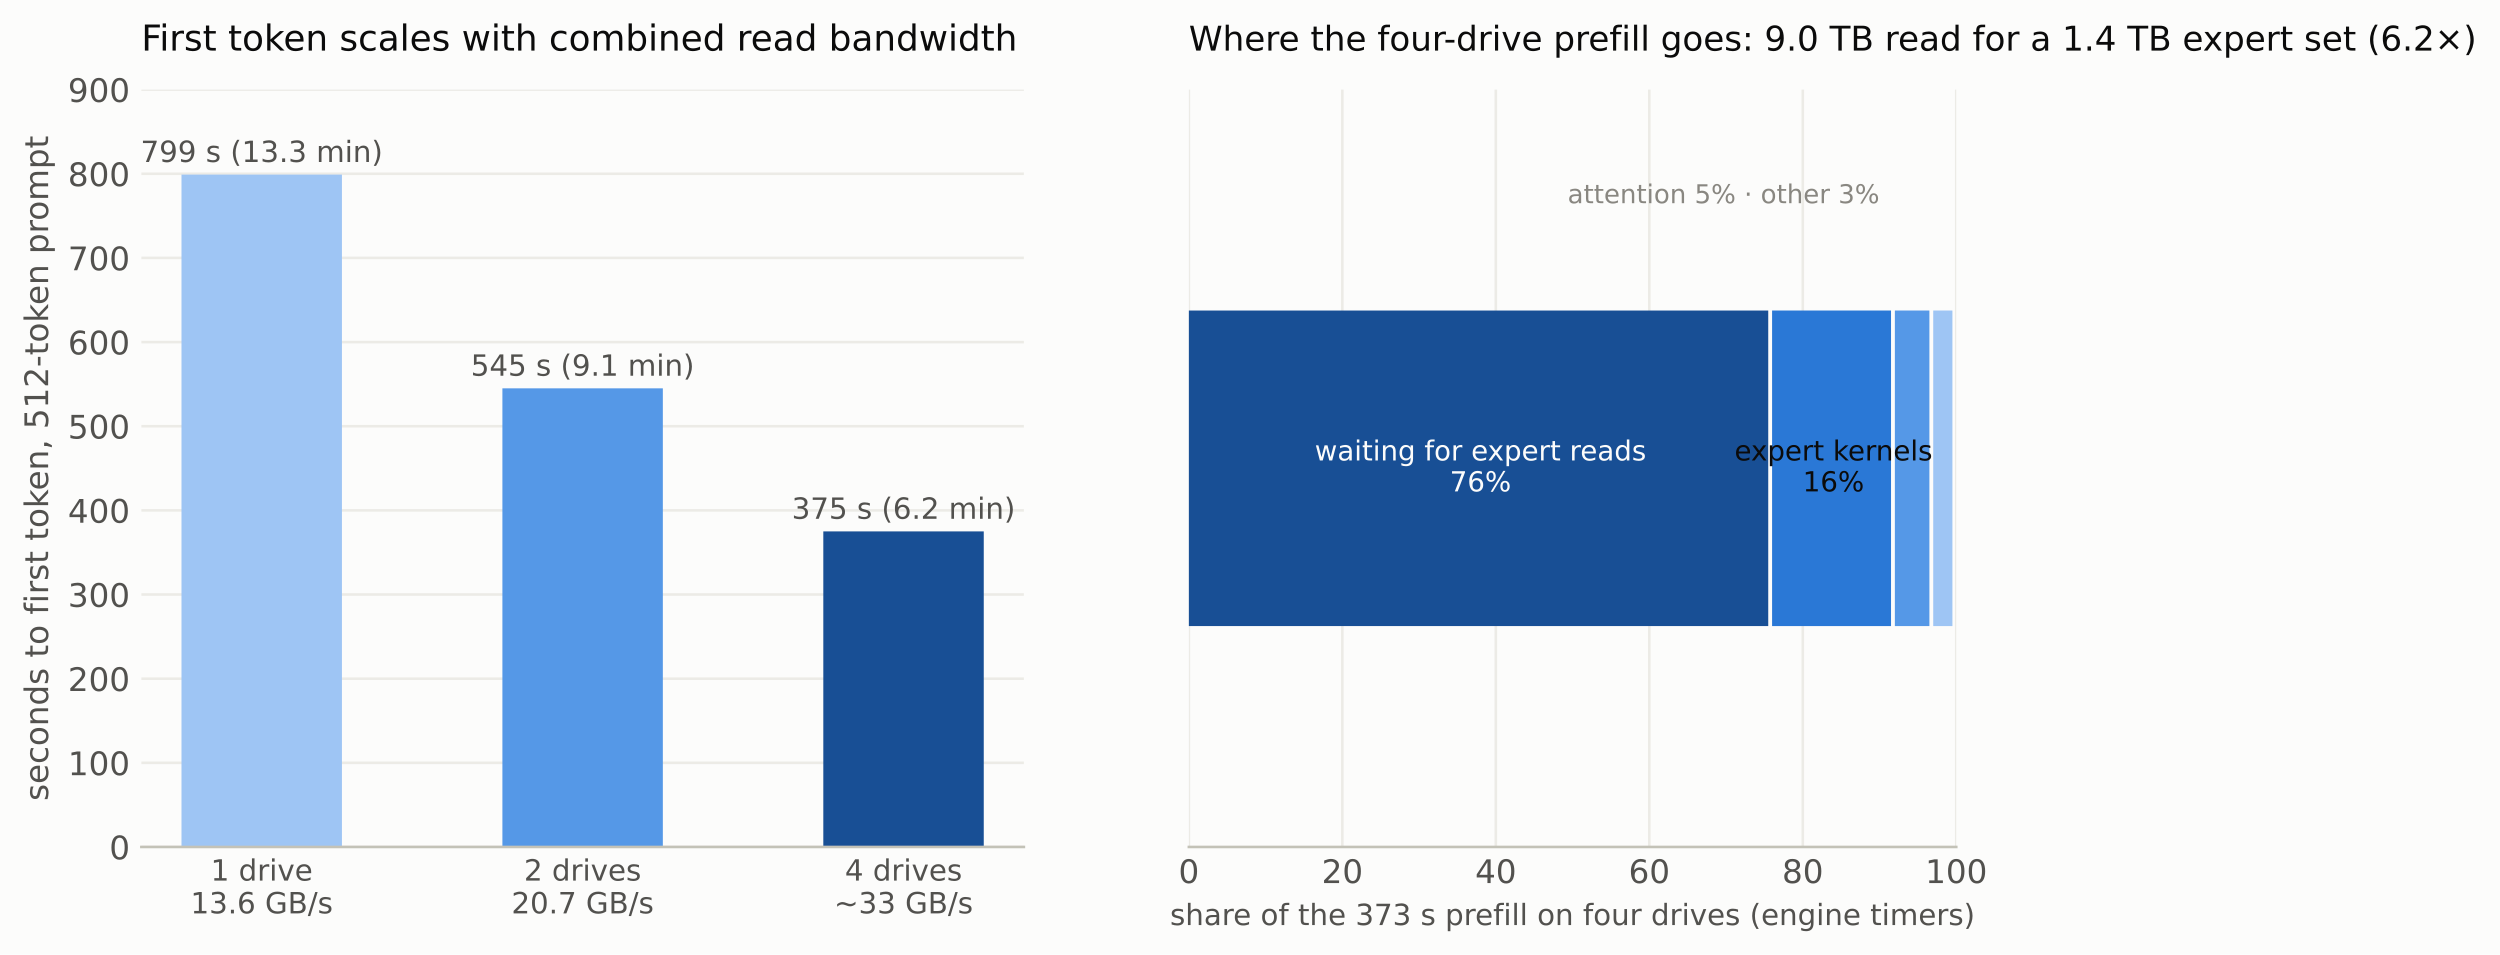
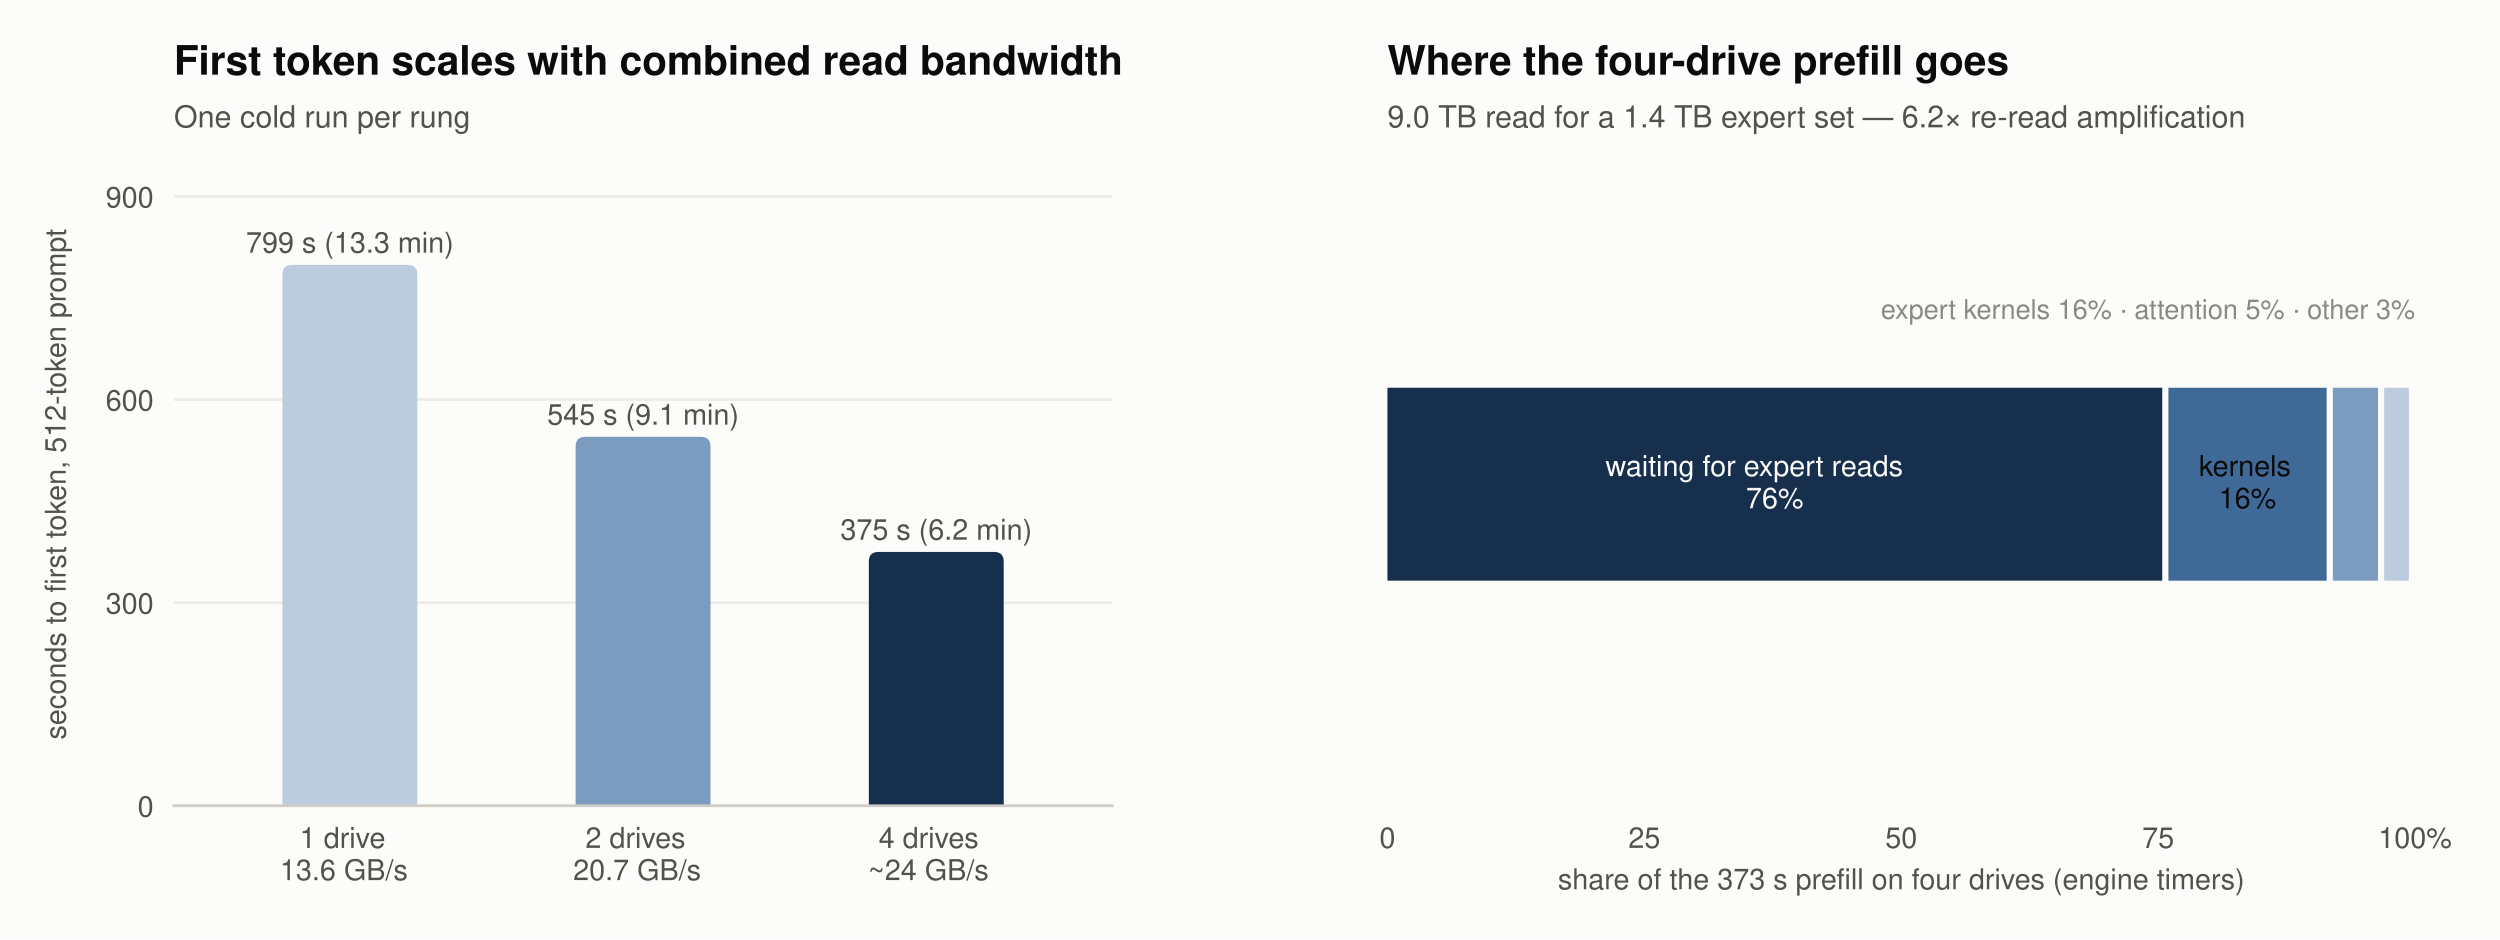
- <svg xmlns="http://www.w3.org/2000/svg" width="768.644pt" height="293.495pt" viewBox="0 0 768.644 293.495" version="1.1">
+ <svg xmlns="http://www.w3.org/2000/svg" width="738.921pt" height="277.571pt" viewBox="0 0 738.921 277.571" version="1.1">
  <defs>
    <style type="text/css">*{stroke-linejoin: round; stroke-linecap: butt}</style>
  </defs>
  <g id="figure_1">
    <g id="patch_1">
-       <path d="M 0 293.495  L 768.644 293.495  L 768.644 0  L 0 0  z " style="fill: #fcfcfb" />
+       <path d="M 0 277.571  L 738.921 277.571  L 738.921 0  L 0 0  z " style="fill: #fcfcfb" />
    </g>
    <g id="axes_1">
      <g id="patch_2">
-         <path d="M 43.466 260.406  L 314.798 260.406  L 314.798 27.558  L 43.466 27.558  z " style="fill: #fcfcfb" />
+         <path d="M 51.411 238.158  L 328.731 238.158  L 328.731 48.078  L 51.411 48.078  z " style="fill: #fcfcfb" />
      </g>
      <g id="matplotlib.axis_1">
        <g id="xtick_1">
          <g id="line2d_1" />
          <g id="text_1">
-             <text style="font-size: 9px; font-family: 'DejaVu Sans'; fill: #52514e" transform="translate(64.78293 270.7449)">1 drive</text>
-             <text style="font-size: 9px; font-family: 'DejaVu Sans'; fill: #52514e" transform="translate(58.58137 280.8229)">13.6 GB/s</text>
+             <text style="font-size: 8.5px; font-family: -apple-system, BlinkMacSystemFont, 'Segoe UI', Helvetica, Arial, sans-serif; fill: #52514e" transform="translate(88.59714 250.6168)">1 drive</text>
+             <text style="font-size: 8.5px; font-family: -apple-system, BlinkMacSystemFont, 'Segoe UI', Helvetica, Arial, sans-serif; fill: #52514e" transform="translate(82.74011 260.1349)">13.6 GB/s</text>
          </g>
        </g>
        <g id="xtick_2">
          <g id="line2d_2" />
          <g id="text_2">
-             <text style="font-size: 9px; font-family: 'DejaVu Sans'; fill: #52514e" transform="translate(161.1049 270.7449)">2 drives</text>
-             <text style="font-size: 9px; font-family: 'DejaVu Sans'; fill: #52514e" transform="translate(157.2475 280.8229)">20.7 GB/s</text>
+             <text style="font-size: 8.5px; font-family: -apple-system, BlinkMacSystemFont, 'Segoe UI', Helvetica, Arial, sans-serif; fill: #52514e" transform="translate(173.0458 250.6168)">2 drives</text>
+             <text style="font-size: 8.5px; font-family: -apple-system, BlinkMacSystemFont, 'Segoe UI', Helvetica, Arial, sans-serif; fill: #52514e" transform="translate(169.4028 260.1349)">20.7 GB/s</text>
          </g>
        </g>
        <g id="xtick_3">
          <g id="line2d_3" />
          <g id="text_3">
-             <text style="font-size: 9px; font-family: 'DejaVu Sans'; fill: #52514e" transform="translate(259.771 270.7449)">4 drives</text>
-             <text style="font-size: 9px; font-family: 'DejaVu Sans'; fill: #52514e" transform="translate(256.4361 280.8229)">~33 GB/s</text>
+             <text style="font-size: 8.5px; font-family: -apple-system, BlinkMacSystemFont, 'Segoe UI', Helvetica, Arial, sans-serif; fill: #52514e" transform="translate(259.7085 250.6168)">4 drives</text>
+             <text style="font-size: 8.5px; font-family: -apple-system, BlinkMacSystemFont, 'Segoe UI', Helvetica, Arial, sans-serif; fill: #52514e" transform="translate(256.5589 260.1349)">~24 GB/s</text>
          </g>
        </g>
      </g>
      <g id="matplotlib.axis_2">
        <g id="ytick_1">
          <g id="line2d_4">
-             <path d="M 43.466 260.406  L 314.798 260.406  " clip-path="url(#pa0f007d562)" style="fill: none; stroke: #ecebe6; stroke-width: 0.8; stroke-linecap: square" />
+             <path d="M 51.411 238.158  L 328.731 238.158  " clip-path="url(#pa75826f769)" style="fill: none; stroke: #eceae4; stroke-width: 0.7; stroke-linecap: square" />
          </g>
          <g id="line2d_5" />
          <g id="text_4">
-             <text style="font-size: 10px; font-family: 'DejaVu Sans'; text-anchor: end; fill: #52514e" x="39.966" y="264.205" transform="rotate(-0 39.96563 264.2055)">0</text>
+             <text style="font-size: 8.5px; font-family: -apple-system, BlinkMacSystemFont, 'Segoe UI', Helvetica, Arial, sans-serif; text-anchor: end; fill: #52514e" x="45.411" y="241.387" transform="rotate(-0 45.41078 241.3875)">0</text>
          </g>
        </g>
        <g id="ytick_2">
          <g id="line2d_6">
-             <path d="M 43.466 234.534  L 314.798 234.534  " clip-path="url(#pa0f007d562)" style="fill: none; stroke: #ecebe6; stroke-width: 0.8; stroke-linecap: square" />
+             <path d="M 51.411 178.133  L 328.731 178.133  " clip-path="url(#pa75826f769)" style="fill: none; stroke: #eceae4; stroke-width: 0.7; stroke-linecap: square" />
          </g>
          <g id="line2d_7" />
          <g id="text_5">
-             <text style="font-size: 10px; font-family: 'DejaVu Sans'; text-anchor: end; fill: #52514e" x="39.966" y="238.333" transform="rotate(-0 39.96563 238.3335)">100</text>
+             <text style="font-size: 8.5px; font-family: -apple-system, BlinkMacSystemFont, 'Segoe UI', Helvetica, Arial, sans-serif; text-anchor: end; fill: #52514e" x="45.411" y="181.362" transform="rotate(-0 45.41078 181.3622)">300</text>
          </g>
        </g>
        <g id="ytick_3">
          <g id="line2d_8">
-             <path d="M 43.466 208.662  L 314.798 208.662  " clip-path="url(#pa0f007d562)" style="fill: none; stroke: #ecebe6; stroke-width: 0.8; stroke-linecap: square" />
+             <path d="M 51.411 118.108  L 328.731 118.108  " clip-path="url(#pa75826f769)" style="fill: none; stroke: #eceae4; stroke-width: 0.7; stroke-linecap: square" />
          </g>
          <g id="line2d_9" />
          <g id="text_6">
-             <text style="font-size: 10px; font-family: 'DejaVu Sans'; text-anchor: end; fill: #52514e" x="39.966" y="212.462" transform="rotate(-0 39.96563 212.4615)">200</text>
+             <text style="font-size: 8.5px; font-family: -apple-system, BlinkMacSystemFont, 'Segoe UI', Helvetica, Arial, sans-serif; text-anchor: end; fill: #52514e" x="45.411" y="121.337" transform="rotate(-0 45.41078 121.3369)">600</text>
          </g>
        </g>
        <g id="ytick_4">
          <g id="line2d_10">
-             <path d="M 43.466 182.79  L 314.798 182.79  " clip-path="url(#pa0f007d562)" style="fill: none; stroke: #ecebe6; stroke-width: 0.8; stroke-linecap: square" />
+             <path d="M 51.411 58.082  L 328.731 58.082  " clip-path="url(#pa75826f769)" style="fill: none; stroke: #eceae4; stroke-width: 0.7; stroke-linecap: square" />
          </g>
          <g id="line2d_11" />
          <g id="text_7">
-             <text style="font-size: 10px; font-family: 'DejaVu Sans'; text-anchor: end; fill: #52514e" x="39.966" y="186.589" transform="rotate(-0 39.96563 186.5895)">300</text>
+             <text style="font-size: 8.5px; font-family: -apple-system, BlinkMacSystemFont, 'Segoe UI', Helvetica, Arial, sans-serif; text-anchor: end; fill: #52514e" x="45.411" y="61.312" transform="rotate(-0 45.41078 61.31167)">900</text>
          </g>
        </g>
-         <g id="ytick_5">
-           <g id="line2d_12">
-             <path d="M 43.466 156.918  L 314.798 156.918  " clip-path="url(#pa0f007d562)" style="fill: none; stroke: #ecebe6; stroke-width: 0.8; stroke-linecap: square" />
-           </g>
-           <g id="line2d_13" />
-           <g id="text_8">
-             <text style="font-size: 10px; font-family: 'DejaVu Sans'; text-anchor: end; fill: #52514e" x="39.966" y="160.718" transform="rotate(-0 39.96563 160.7175)">400</text>
-           </g>
-         </g>
-         <g id="ytick_6">
-           <g id="line2d_14">
-             <path d="M 43.466 131.046  L 314.798 131.046  " clip-path="url(#pa0f007d562)" style="fill: none; stroke: #ecebe6; stroke-width: 0.8; stroke-linecap: square" />
-           </g>
-           <g id="line2d_15" />
-           <g id="text_9">
-             <text style="font-size: 10px; font-family: 'DejaVu Sans'; text-anchor: end; fill: #52514e" x="39.966" y="134.845" transform="rotate(-0 39.96563 134.8455)">500</text>
-           </g>
-         </g>
-         <g id="ytick_7">
-           <g id="line2d_16">
-             <path d="M 43.466 105.174  L 314.798 105.174  " clip-path="url(#pa0f007d562)" style="fill: none; stroke: #ecebe6; stroke-width: 0.8; stroke-linecap: square" />
-           </g>
-           <g id="line2d_17" />
-           <g id="text_10">
-             <text style="font-size: 10px; font-family: 'DejaVu Sans'; text-anchor: end; fill: #52514e" x="39.966" y="108.974" transform="rotate(-0 39.96563 108.9735)">600</text>
-           </g>
-         </g>
-         <g id="ytick_8">
-           <g id="line2d_18">
-             <path d="M 43.466 79.302  L 314.798 79.302  " clip-path="url(#pa0f007d562)" style="fill: none; stroke: #ecebe6; stroke-width: 0.8; stroke-linecap: square" />
-           </g>
-           <g id="line2d_19" />
-           <g id="text_11">
-             <text style="font-size: 10px; font-family: 'DejaVu Sans'; text-anchor: end; fill: #52514e" x="39.966" y="83.102" transform="rotate(-0 39.96563 83.1015)">700</text>
-           </g>
-         </g>
-         <g id="ytick_9">
-           <g id="line2d_20">
-             <path d="M 43.466 53.43  L 314.798 53.43  " clip-path="url(#pa0f007d562)" style="fill: none; stroke: #ecebe6; stroke-width: 0.8; stroke-linecap: square" />
-           </g>
-           <g id="line2d_21" />
-           <g id="text_12">
-             <text style="font-size: 10px; font-family: 'DejaVu Sans'; text-anchor: end; fill: #52514e" x="39.966" y="57.23" transform="rotate(-0 39.96563 57.2295)">800</text>
-           </g>
-         </g>
-         <g id="ytick_10">
-           <g id="line2d_22">
-             <path d="M 43.466 27.558  L 314.798 27.558  " clip-path="url(#pa0f007d562)" style="fill: none; stroke: #ecebe6; stroke-width: 0.8; stroke-linecap: square" />
-           </g>
-           <g id="line2d_23" />
-           <g id="text_13">
-             <text style="font-size: 10px; font-family: 'DejaVu Sans'; text-anchor: end; fill: #52514e" x="39.966" y="31.358" transform="rotate(-0 39.96563 31.3575)">900</text>
-           </g>
-         </g>
-         <g id="text_14">
-           <text style="font-size: 10px; font-family: 'DejaVu Sans'; text-anchor: middle; fill: #52514e" x="14.798" y="143.982" transform="rotate(-90 14.79844 143.9823)">seconds to first token, 512-token prompt</text>
+         <g id="text_8">
+           <text style="font-size: 8.5px; font-family: -apple-system, BlinkMacSystemFont, 'Segoe UI', Helvetica, Arial, sans-serif; text-anchor: middle; fill: #52514e" x="19.419" y="143.118" transform="rotate(-90 19.41867 143.1181)">seconds to first token, 512-token prompt</text>
        </g>
      </g>
      <g id="patch_3">
-         <path d="M 55.799 260.406  L 105.132 260.406  L 105.132 53.689  L 55.799 53.689  z " clip-path="url(#pa0f007d562)" style="fill: #9ec5f4" />
+         <path d="M 86.356 398.025  L 120.461 398.025  Q 123.341 398.025 123.341 395.145  L 123.341 81.171  Q 123.341 78.291 120.461 78.291  L 86.356 78.291  Q 83.476 78.291 83.476 81.171  L 83.476 395.145  Q 83.476 398.025 86.356 398.025  z " clip-path="url(#p208f1fe7e0)" style="fill: #bccbdd" />
      </g>
      <g id="patch_4">
-         <path d="M 154.465 260.406  L 203.798 260.406  L 203.798 119.404  L 154.465 119.404  z " clip-path="url(#pa0f007d562)" style="fill: #5598e7" />
+         <path d="M 173.019 347.204  L 207.123 347.204  Q 210.003 347.204 210.003 344.324  L 210.003 131.992  Q 210.003 129.112 207.123 129.112  L 173.019 129.112  Q 170.139 129.112 170.139 131.992  L 170.139 344.324  Q 170.139 347.204 173.019 347.204  z " clip-path="url(#pce74ad6ba3)" style="fill: #7c9cbf" />
      </g>
      <g id="patch_5">
-         <path d="M 253.131 260.406  L 302.464 260.406  L 302.464 163.386  L 253.131 163.386  z " clip-path="url(#pa0f007d562)" style="fill: #184f95" />
+         <path d="M 259.681 313.19  L 293.786 313.19  Q 296.666 313.19 296.666 310.31  L 296.666 166.007  Q 296.666 163.127 293.786 163.127  L 259.681 163.127  Q 256.801 163.127 256.801 166.007  L 256.801 310.31  Q 256.801 313.19 259.681 313.19  z " clip-path="url(#p77eb15d235)" style="fill: #152f4d" />
      </g>
      <g id="patch_6">
-         <path d="M 43.466 260.406  L 314.798 260.406  " style="fill: none; stroke: #c3c2b7; stroke-width: 0.8; stroke-linejoin: miter; stroke-linecap: square" />
+         <path d="M 51.411 238.158  L 328.731 238.158  " style="fill: none; stroke: #cfcdc5; stroke-width: 0.8; stroke-linejoin: miter; stroke-linecap: square" />
      </g>
-       <g id="text_15">
-         <text style="font-size: 9px; font-family: 'DejaVu Sans'; text-anchor: middle; fill: #52514e" x="80.465" y="49.808" transform="rotate(-0 80.46543 49.8082)">799 s  (13.3 min)</text>
+       <g id="text_9">
+         <text style="font-size: 8.5px; font-family: -apple-system, BlinkMacSystemFont, 'Segoe UI', Helvetica, Arial, sans-serif; text-anchor: middle; fill: #52514e" x="103.408" y="74.689" transform="rotate(-0 103.4084 74.68932)">799 s  (13.3 min)</text>
      </g>
-       <g id="text_16">
-         <text style="font-size: 9px; font-family: 'DejaVu Sans'; text-anchor: middle; fill: #52514e" x="179.132" y="115.523" transform="rotate(-0 179.1316 115.5231)">545 s  (9.1 min)</text>
+       <g id="text_10">
+         <text style="font-size: 8.5px; font-family: -apple-system, BlinkMacSystemFont, 'Segoe UI', Helvetica, Arial, sans-serif; text-anchor: middle; fill: #52514e" x="190.071" y="125.511" transform="rotate(-0 190.0711 125.5107)">545 s  (9.1 min)</text>
      </g>
-       <g id="text_17">
-         <text style="font-size: 9px; font-family: 'DejaVu Sans'; text-anchor: middle; fill: #52514e" x="277.798" y="159.505" transform="rotate(-0 277.7977 159.5055)">375 s  (6.2 min)</text>
+       <g id="text_11">
+         <text style="font-size: 8.5px; font-family: -apple-system, BlinkMacSystemFont, 'Segoe UI', Helvetica, Arial, sans-serif; text-anchor: middle; fill: #52514e" x="276.734" y="159.525" transform="rotate(-0 276.7337 159.525)">375 s  (6.2 min)</text>
      </g>
-       <g id="text_18">
-         <text style="font-size: 11px; font-family: 'DejaVu Sans'; text-anchor: start; fill: #0b0b0b" x="43.466" y="15.558" transform="rotate(-0 43.46563 15.55828)">First token scales with combined read bandwidth</text>
+       <g id="text_12">
+         <text style="font-size: 9px; font-family: -apple-system, BlinkMacSystemFont, 'Segoe UI', Helvetica, Arial, sans-serif; text-anchor: start; fill: #52514e" x="51.411" y="37.653" transform="rotate(-0 51.41078 37.65281)">One cold run per rung</text>
+       </g>
+       <g id="text_13">
+         <text style="font-weight: 700; font-size: 12px; font-family: -apple-system, BlinkMacSystemFont, 'Segoe UI', Helvetica, Arial, sans-serif; text-anchor: start; fill: #0b0b0b" x="51.411" y="22.078" transform="rotate(-0 51.41078 22.07812)">First token scales with combined read bandwidth</text>
      </g>
    </g>
    <g id="axes_2">
      <g id="patch_7">
-         <path d="M 365.525 260.406  L 601.466 260.406  L 601.466 27.558  L 365.525 27.558  z " style="fill: #fcfcfb" />
+         <path d="M 410.079 238.158  L 713.811 238.158  L 713.811 48.078  L 410.079 48.078  z " style="fill: #fcfcfb" />
      </g>
      <g id="matplotlib.axis_3">
        <g id="xtick_4">
-           <g id="line2d_24">
-             <path d="M 365.525 260.406  L 365.525 27.558  " clip-path="url(#p76859d0c8a)" style="fill: none; stroke: #ecebe6; stroke-width: 0.8; stroke-linecap: square" />
-           </g>
-           <g id="line2d_25" />
-           <g id="text_19">
-             <text style="font-size: 10px; font-family: 'DejaVu Sans'; text-anchor: middle; fill: #52514e" x="365.525" y="271.505" transform="rotate(-0 365.5248 271.5047)">0</text>
+           <g id="line2d_12" />
+           <g id="text_14">
+             <text style="font-size: 8.5px; font-family: -apple-system, BlinkMacSystemFont, 'Segoe UI', Helvetica, Arial, sans-serif; text-anchor: middle; fill: #52514e" x="410.079" y="250.617" transform="rotate(-0 410.0787 250.6168)">0</text>
          </g>
        </g>
        <g id="xtick_5">
-           <g id="line2d_26">
-             <path d="M 412.713 260.406  L 412.713 27.558  " clip-path="url(#p76859d0c8a)" style="fill: none; stroke: #ecebe6; stroke-width: 0.8; stroke-linecap: square" />
-           </g>
-           <g id="line2d_27" />
-           <g id="text_20">
-             <text style="font-size: 10px; font-family: 'DejaVu Sans'; text-anchor: middle; fill: #52514e" x="412.713" y="271.505" transform="rotate(-0 412.713 271.5047)">20</text>
+           <g id="line2d_13" />
+           <g id="text_15">
+             <text style="font-size: 8.5px; font-family: -apple-system, BlinkMacSystemFont, 'Segoe UI', Helvetica, Arial, sans-serif; text-anchor: middle; fill: #52514e" x="486.012" y="250.617" transform="rotate(-0 486.0117 250.6168)">25</text>
          </g>
        </g>
        <g id="xtick_6">
-           <g id="line2d_28">
-             <path d="M 459.901 260.406  L 459.901 27.558  " clip-path="url(#p76859d0c8a)" style="fill: none; stroke: #ecebe6; stroke-width: 0.8; stroke-linecap: square" />
-           </g>
-           <g id="line2d_29" />
-           <g id="text_21">
-             <text style="font-size: 10px; font-family: 'DejaVu Sans'; text-anchor: middle; fill: #52514e" x="459.901" y="271.505" transform="rotate(-0 459.9011 271.5047)">40</text>
+           <g id="line2d_14" />
+           <g id="text_16">
+             <text style="font-size: 8.5px; font-family: -apple-system, BlinkMacSystemFont, 'Segoe UI', Helvetica, Arial, sans-serif; text-anchor: middle; fill: #52514e" x="561.945" y="250.617" transform="rotate(-0 561.9448 250.6168)">50</text>
          </g>
        </g>
        <g id="xtick_7">
-           <g id="line2d_30">
-             <path d="M 507.089 260.406  L 507.089 27.558  " clip-path="url(#p76859d0c8a)" style="fill: none; stroke: #ecebe6; stroke-width: 0.8; stroke-linecap: square" />
-           </g>
-           <g id="line2d_31" />
-           <g id="text_22">
-             <text style="font-size: 10px; font-family: 'DejaVu Sans'; text-anchor: middle; fill: #52514e" x="507.089" y="271.505" transform="rotate(-0 507.0893 271.5047)">60</text>
+           <g id="line2d_15" />
+           <g id="text_17">
+             <text style="font-size: 8.5px; font-family: -apple-system, BlinkMacSystemFont, 'Segoe UI', Helvetica, Arial, sans-serif; text-anchor: middle; fill: #52514e" x="637.878" y="250.617" transform="rotate(-0 637.8778 250.6168)">75</text>
          </g>
        </g>
        <g id="xtick_8">
-           <g id="line2d_32">
-             <path d="M 554.277 260.406  L 554.277 27.558  " clip-path="url(#p76859d0c8a)" style="fill: none; stroke: #ecebe6; stroke-width: 0.8; stroke-linecap: square" />
-           </g>
-           <g id="line2d_33" />
-           <g id="text_23">
-             <text style="font-size: 10px; font-family: 'DejaVu Sans'; text-anchor: middle; fill: #52514e" x="554.277" y="271.505" transform="rotate(-0 554.2775 271.5047)">80</text>
+           <g id="line2d_16" />
+           <g id="text_18">
+             <text style="font-size: 8.5px; font-family: -apple-system, BlinkMacSystemFont, 'Segoe UI', Helvetica, Arial, sans-serif; text-anchor: middle; fill: #52514e" x="713.811" y="250.617" transform="rotate(-0 713.8108 250.6168)">100%</text>
          </g>
        </g>
-         <g id="xtick_9">
-           <g id="line2d_34">
-             <path d="M 601.466 260.406  L 601.466 27.558  " clip-path="url(#p76859d0c8a)" style="fill: none; stroke: #ecebe6; stroke-width: 0.8; stroke-linecap: square" />
-           </g>
-           <g id="line2d_35" />
-           <g id="text_24">
-             <text style="font-size: 10px; font-family: 'DejaVu Sans'; text-anchor: middle; fill: #52514e" x="601.466" y="271.505" transform="rotate(-0 601.4656 271.5047)">100</text>
-           </g>
-         </g>
-         <g id="text_25">
-           <text style="font-size: 9px; font-family: 'DejaVu Sans'; text-anchor: middle; fill: #52514e" x="483.495" y="284.423" transform="rotate(-0 483.4952 284.423)">share of the 373 s prefill on four drives (engine timers)</text>
+         <g id="text_19">
+           <text style="font-size: 8.5px; font-family: -apple-system, BlinkMacSystemFont, 'Segoe UI', Helvetica, Arial, sans-serif; text-anchor: middle; fill: #52514e" x="561.945" y="262.843" transform="rotate(-0 561.9448 262.8432)">share of the 373 s prefill on four drives (engine timers)</text>
        </g>
      </g>
      <g id="matplotlib.axis_4" />
      <g id="patch_8">
-         <path d="M 365.525 192.492  L 543.66 192.492  L 543.66 95.472  L 365.525 95.472  z " clip-path="url(#p76859d0c8a)" style="fill: #184f95" />
+         <path d="M 410.079 171.63  L 639.093 171.63  L 639.093 114.606  L 410.079 114.606  z " clip-path="url(#p20c62a5c41)" style="fill: #152f4d" />
      </g>
      <g id="patch_9">
-         <path d="M 544.84 192.492  L 581.411 192.492  L 581.411 95.472  L 544.84 95.472  z " clip-path="url(#p76859d0c8a)" style="fill: #2a78d6" />
+         <path d="M 640.915 171.63  L 687.69 171.63  L 687.69 114.606  L 640.915 114.606  z " clip-path="url(#p20c62a5c41)" style="fill: #3f6a98" />
      </g>
      <g id="patch_10">
-         <path d="M 582.59 192.492  L 593.208 192.492  L 593.208 95.472  L 582.59 95.472  z " clip-path="url(#p76859d0c8a)" style="fill: #5598e7" />
+         <path d="M 689.512 171.63  L 702.876 171.63  L 702.876 114.606  L 689.512 114.606  z " clip-path="url(#p20c62a5c41)" style="fill: #7c9cbf" />
      </g>
      <g id="patch_11">
-         <path d="M 594.387 192.492  L 600.286 192.492  L 600.286 95.472  L 594.387 95.472  z " clip-path="url(#p76859d0c8a)" style="fill: #9ec5f4" />
+         <path d="M 704.699 171.63  L 711.988 171.63  L 711.988 114.606  L 704.699 114.606  z " clip-path="url(#p20c62a5c41)" style="fill: #bccbdd" />
      </g>
-       <g id="patch_12">
-         <path d="M 365.525 260.406  L 601.466 260.406  " style="fill: none; stroke: #c3c2b7; stroke-width: 0.8; stroke-linejoin: miter; stroke-linecap: square" />
+       <g id="text_20">
+         <text style="font-size: 8.5px; font-family: -apple-system, BlinkMacSystemFont, 'Segoe UI', Helvetica, Arial, sans-serif; fill: #fcfcfb" transform="translate(474.5361 140.7045)">waiting for expert reads</text>
+         <text style="font-size: 8.5px; font-family: -apple-system, BlinkMacSystemFont, 'Segoe UI', Helvetica, Arial, sans-serif; fill: #fcfcfb" transform="translate(516.0506 150.2227)">76%</text>
      </g>
-       <g id="text_26">
-         <text style="font-size: 8.5px; font-family: 'DejaVu Sans'; fill: #fcfcfb" transform="translate(404.2215 141.5687)">waiting for expert reads</text>
-         <text style="font-size: 8.5px; font-family: 'DejaVu Sans'; fill: #fcfcfb" transform="translate(445.736 151.0868)">76%</text>
+       <g id="text_21">
+         <text style="font-size: 8.5px; font-family: -apple-system, BlinkMacSystemFont, 'Segoe UI', Helvetica, Arial, sans-serif; fill: #0b0b0b" transform="translate(649.9156 140.7045)">kernels</text>
+         <text style="font-size: 8.5px; font-family: -apple-system, BlinkMacSystemFont, 'Segoe UI', Helvetica, Arial, sans-serif; fill: #0b0b0b" transform="translate(655.7674 150.2227)">16%</text>
      </g>
-       <g id="text_27">
-         <text style="font-size: 8.5px; font-family: 'DejaVu Sans'; fill: #0b0b0b" transform="translate(533.2838 141.5687)">expert kernels</text>
-         <text style="font-size: 8.5px; font-family: 'DejaVu Sans'; fill: #0b0b0b" transform="translate(554.2688 151.0868)">16%</text>
+       <g id="text_22">
+         <text style="font-size: 8px; font-family: -apple-system, BlinkMacSystemFont, 'Segoe UI', Helvetica, Arial, sans-serif; text-anchor: end; fill: #8a8880" x="713.811" y="94.24" transform="rotate(-0 713.8108 94.24041)">expert kernels 16% · attention 5% · other 3%</text>
      </g>
-       <g id="text_28">
-         <text style="font-size: 8px; font-family: 'DejaVu Sans'; text-anchor: end; fill: #898781" x="577.872" y="62.485" transform="rotate(-0 577.8715 62.48548)">attention 5% · other 3%</text>
+       <g id="text_23">
+         <text style="font-size: 9px; font-family: -apple-system, BlinkMacSystemFont, 'Segoe UI', Helvetica, Arial, sans-serif; text-anchor: start; fill: #52514e" x="410.079" y="37.653" transform="rotate(-0 410.0787 37.65281)">9.0 TB read for a 1.4 TB expert set — 6.2× re-read amplification</text>
      </g>
-       <g id="text_29">
-         <text style="font-size: 10.5px; font-family: 'DejaVu Sans'; text-anchor: start; fill: #0b0b0b" x="365.525" y="15.558" transform="rotate(-0 365.5248 15.55828)">Where the four-drive prefill goes: 9.0 TB read for a 1.4 TB expert set (6.2×)</text>
+       <g id="text_24">
+         <text style="font-weight: 700; font-size: 12px; font-family: -apple-system, BlinkMacSystemFont, 'Segoe UI', Helvetica, Arial, sans-serif; text-anchor: start; fill: #0b0b0b" x="410.079" y="22.078" transform="rotate(-0 410.0787 22.07812)">Where the four-drive prefill goes</text>
      </g>
    </g>
  </g>
  <defs>
-     <clipPath id="pa0f007d562">
-       <rect x="43.466" y="27.558" width="271.332" height="232.848" />
+     <clipPath id="pa75826f769">
+       <rect x="51.411" y="48.078" width="277.321" height="190.08" />
    </clipPath>
-     <clipPath id="p76859d0c8a">
-       <rect x="365.525" y="27.558" width="235.941" height="232.848" />
+     <clipPath id="p208f1fe7e0">
+       <rect x="63.544" y="78.291" width="79.73" height="159.867" />
+     </clipPath>
+     <clipPath id="pce74ad6ba3">
+       <rect x="150.206" y="129.112" width="79.73" height="109.046" />
+     </clipPath>
+     <clipPath id="p77eb15d235">
+       <rect x="236.869" y="163.127" width="79.73" height="75.032" />
+     </clipPath>
+     <clipPath id="p20c62a5c41">
+       <rect x="410.079" y="48.078" width="303.732" height="190.08" />
    </clipPath>
  </defs>
</svg>
